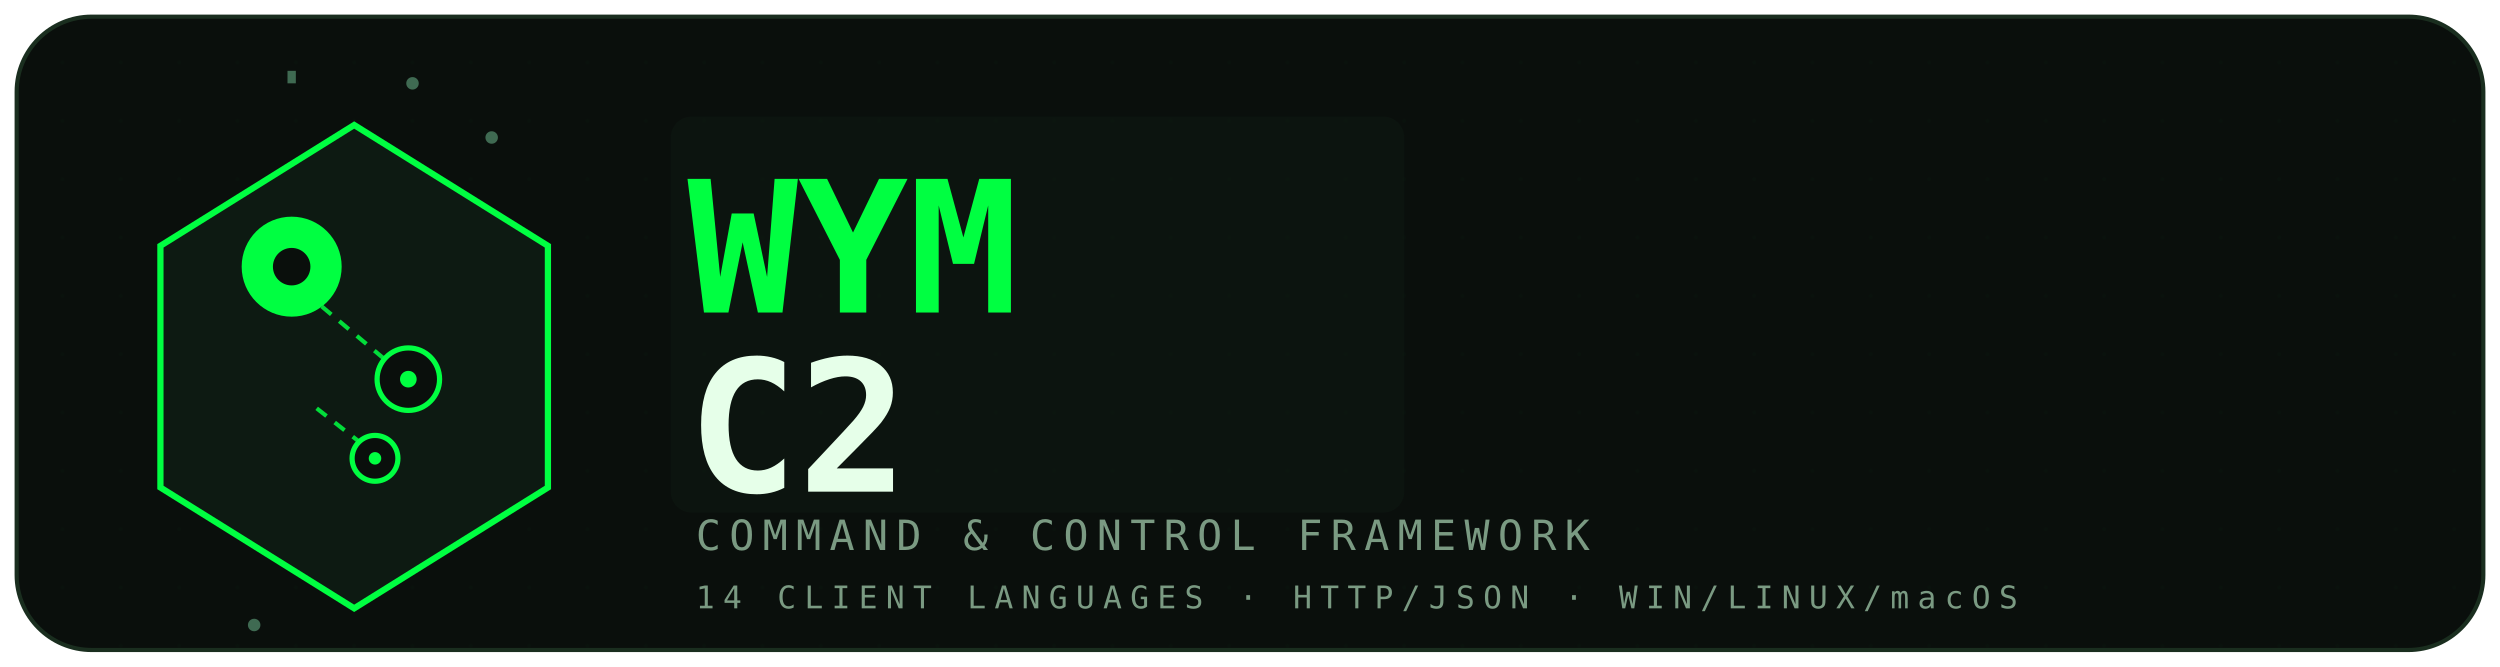
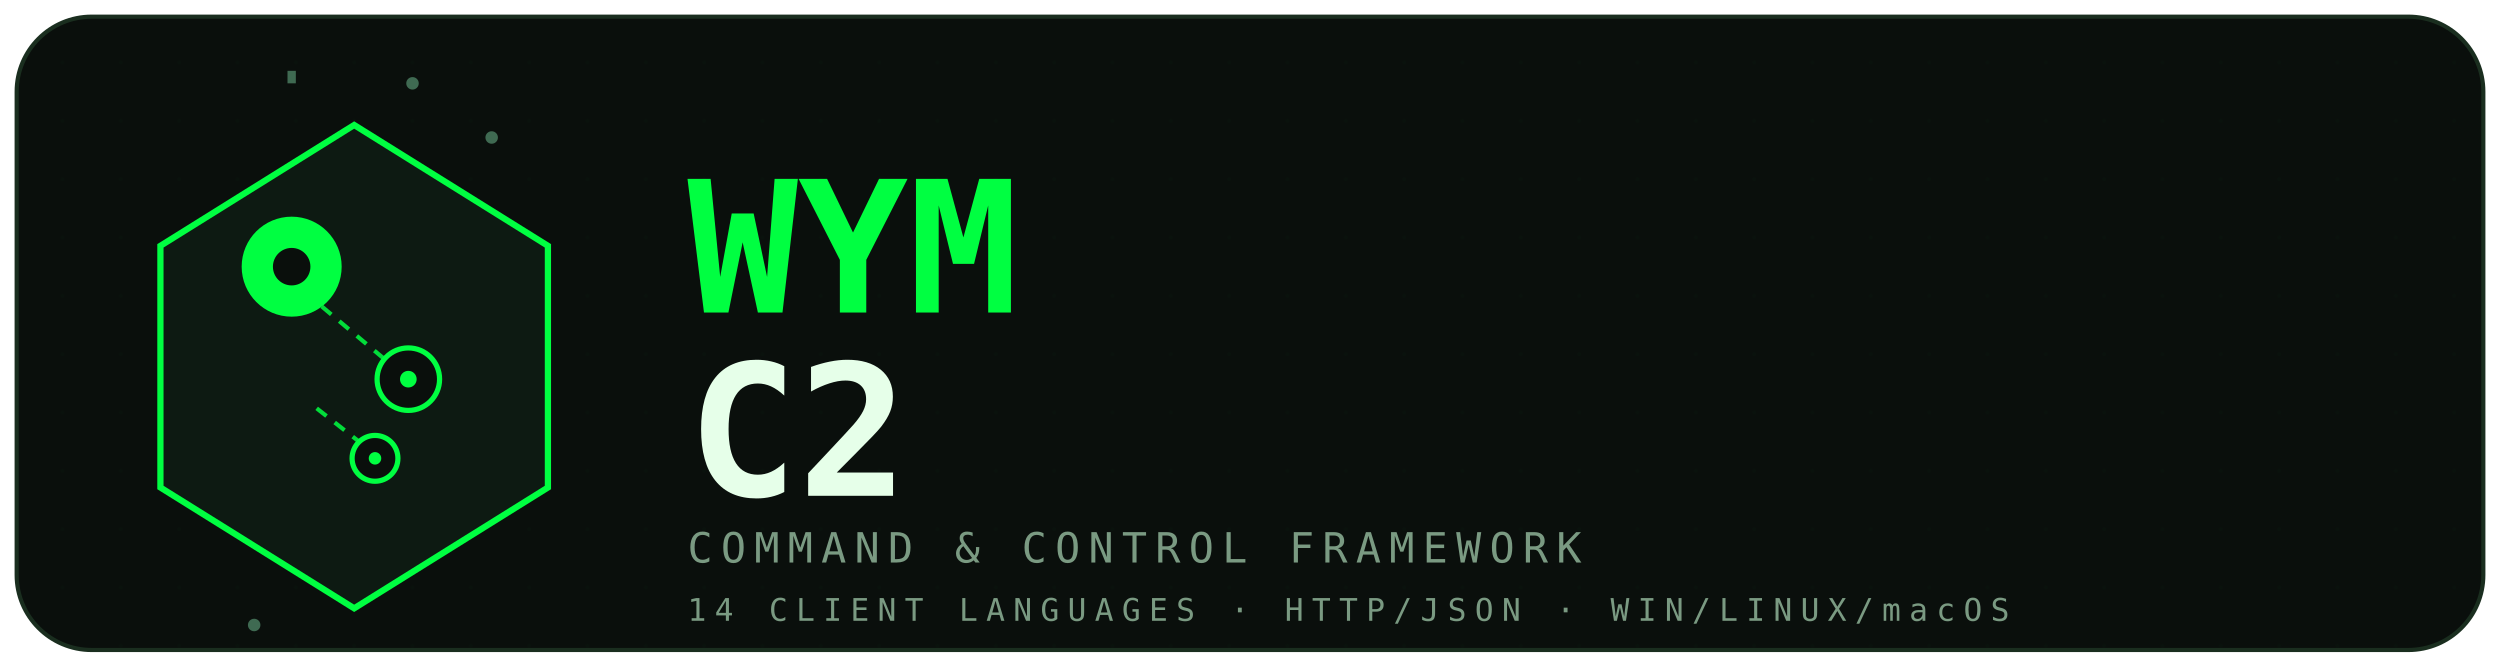
<svg xmlns="http://www.w3.org/2000/svg" viewBox="0 0 1200 320" role="img" aria-label="Wym C2 logo">
  <defs>
    <style>
      .bg   { fill: #0a0f0c; stroke: #1a2e1f; stroke-width: 2px; }
      .hex  { fill: #0d1a12; stroke: #00ff41; stroke-width: 3px; }
      .acc  { fill: #00ff41; }
      .lnk  { stroke: #00ff41; stroke-width: 2px; stroke-dasharray: 6 5; opacity: .85; }
      .node { fill: #0a0f0c; stroke: #00ff41; stroke-width: 2.5px; }
      .core { fill: #0a0f0c; }
      .t1   { font-family: 'JetBrains Mono', 'Cascadia Code', Consolas, monospace; font-weight: bold; fill: #00ff41; }
      .t2   { font-family: 'JetBrains Mono', 'Cascadia Code', Consolas, monospace; font-weight: bold; fill: #e6ffe9; }
      .tag  { font-family: 'JetBrains Mono', 'Cascadia Code', Consolas, monospace; fill: #7a9a82; letter-spacing: 4px; }
      .dot  { fill: #3f6a52; }
    </style>
    <pattern id="mesh" width="28" height="28" patternUnits="userSpaceOnUse">
      <circle cx="2" cy="2" r="1" fill="#00ff41" opacity="0.22" />
    </pattern>
  </defs>
  <rect class="bg" x="8" y="8" width="1184" height="304" rx="36" />
  <rect x="8" y="8" width="1184" height="304" rx="36" fill="url(#mesh)" opacity="0.05" />
  <polygon class="hex" points="170,60 263,118 263,234 170,292 77,234 77,118" />
  <line class="lnk" x1="146" y1="140" x2="196" y2="182" />
  <line class="lnk" x1="152" y1="196" x2="180" y2="218" />
  <circle class="acc" cx="140" cy="128" r="24" />
  <circle class="core" cx="140" cy="128" r="9" />
  <path d="M138 34h4v6h-4z" fill="#3f6a52" />
  <circle cx="198" cy="40" r="3" class="dot" />
  <circle cx="236" cy="66" r="3" class="dot" />
  <circle cx="122" cy="300" r="3" class="dot" />
  <circle class="node" cx="196" cy="182" r="15" />
  <circle class="node" cx="180" cy="220" r="11" />
  <circle class="acc" cx="196" cy="182" r="4" />
  <circle class="acc" cx="180" cy="220" r="3" />
-   <rect x="322" y="56" width="352" height="190" rx="10" fill="#0d1a12" opacity="0.5" />
  <text class="t1" x="330" y="150" font-size="88">WYM</text>
-   <text class="t2" x="330" y="236" font-size="88">C2</text>
-   <text class="tag" x="334" y="264" font-size="20">COMMAND &amp; CONTROL FRAMEWORK</text>
-   <text class="tag" x="334" y="292" font-size="15" letter-spacing="2px">14 CLIENT LANGUAGES  ·  HTTP/JSON  ·  WIN/LINUX/macOS</text>
+   <text class="t2" x="330" y="238" font-size="88">C2</text>
+   <text class="tag" x="330" y="270" font-size="20">COMMAND &amp; CONTROL FRAMEWORK</text>
+   <text class="tag" x="330" y="298" font-size="15" letter-spacing="2px">14 CLIENT LANGUAGES  ·  HTTP/JSON  ·  WIN/LINUX/macOS</text>
</svg>
